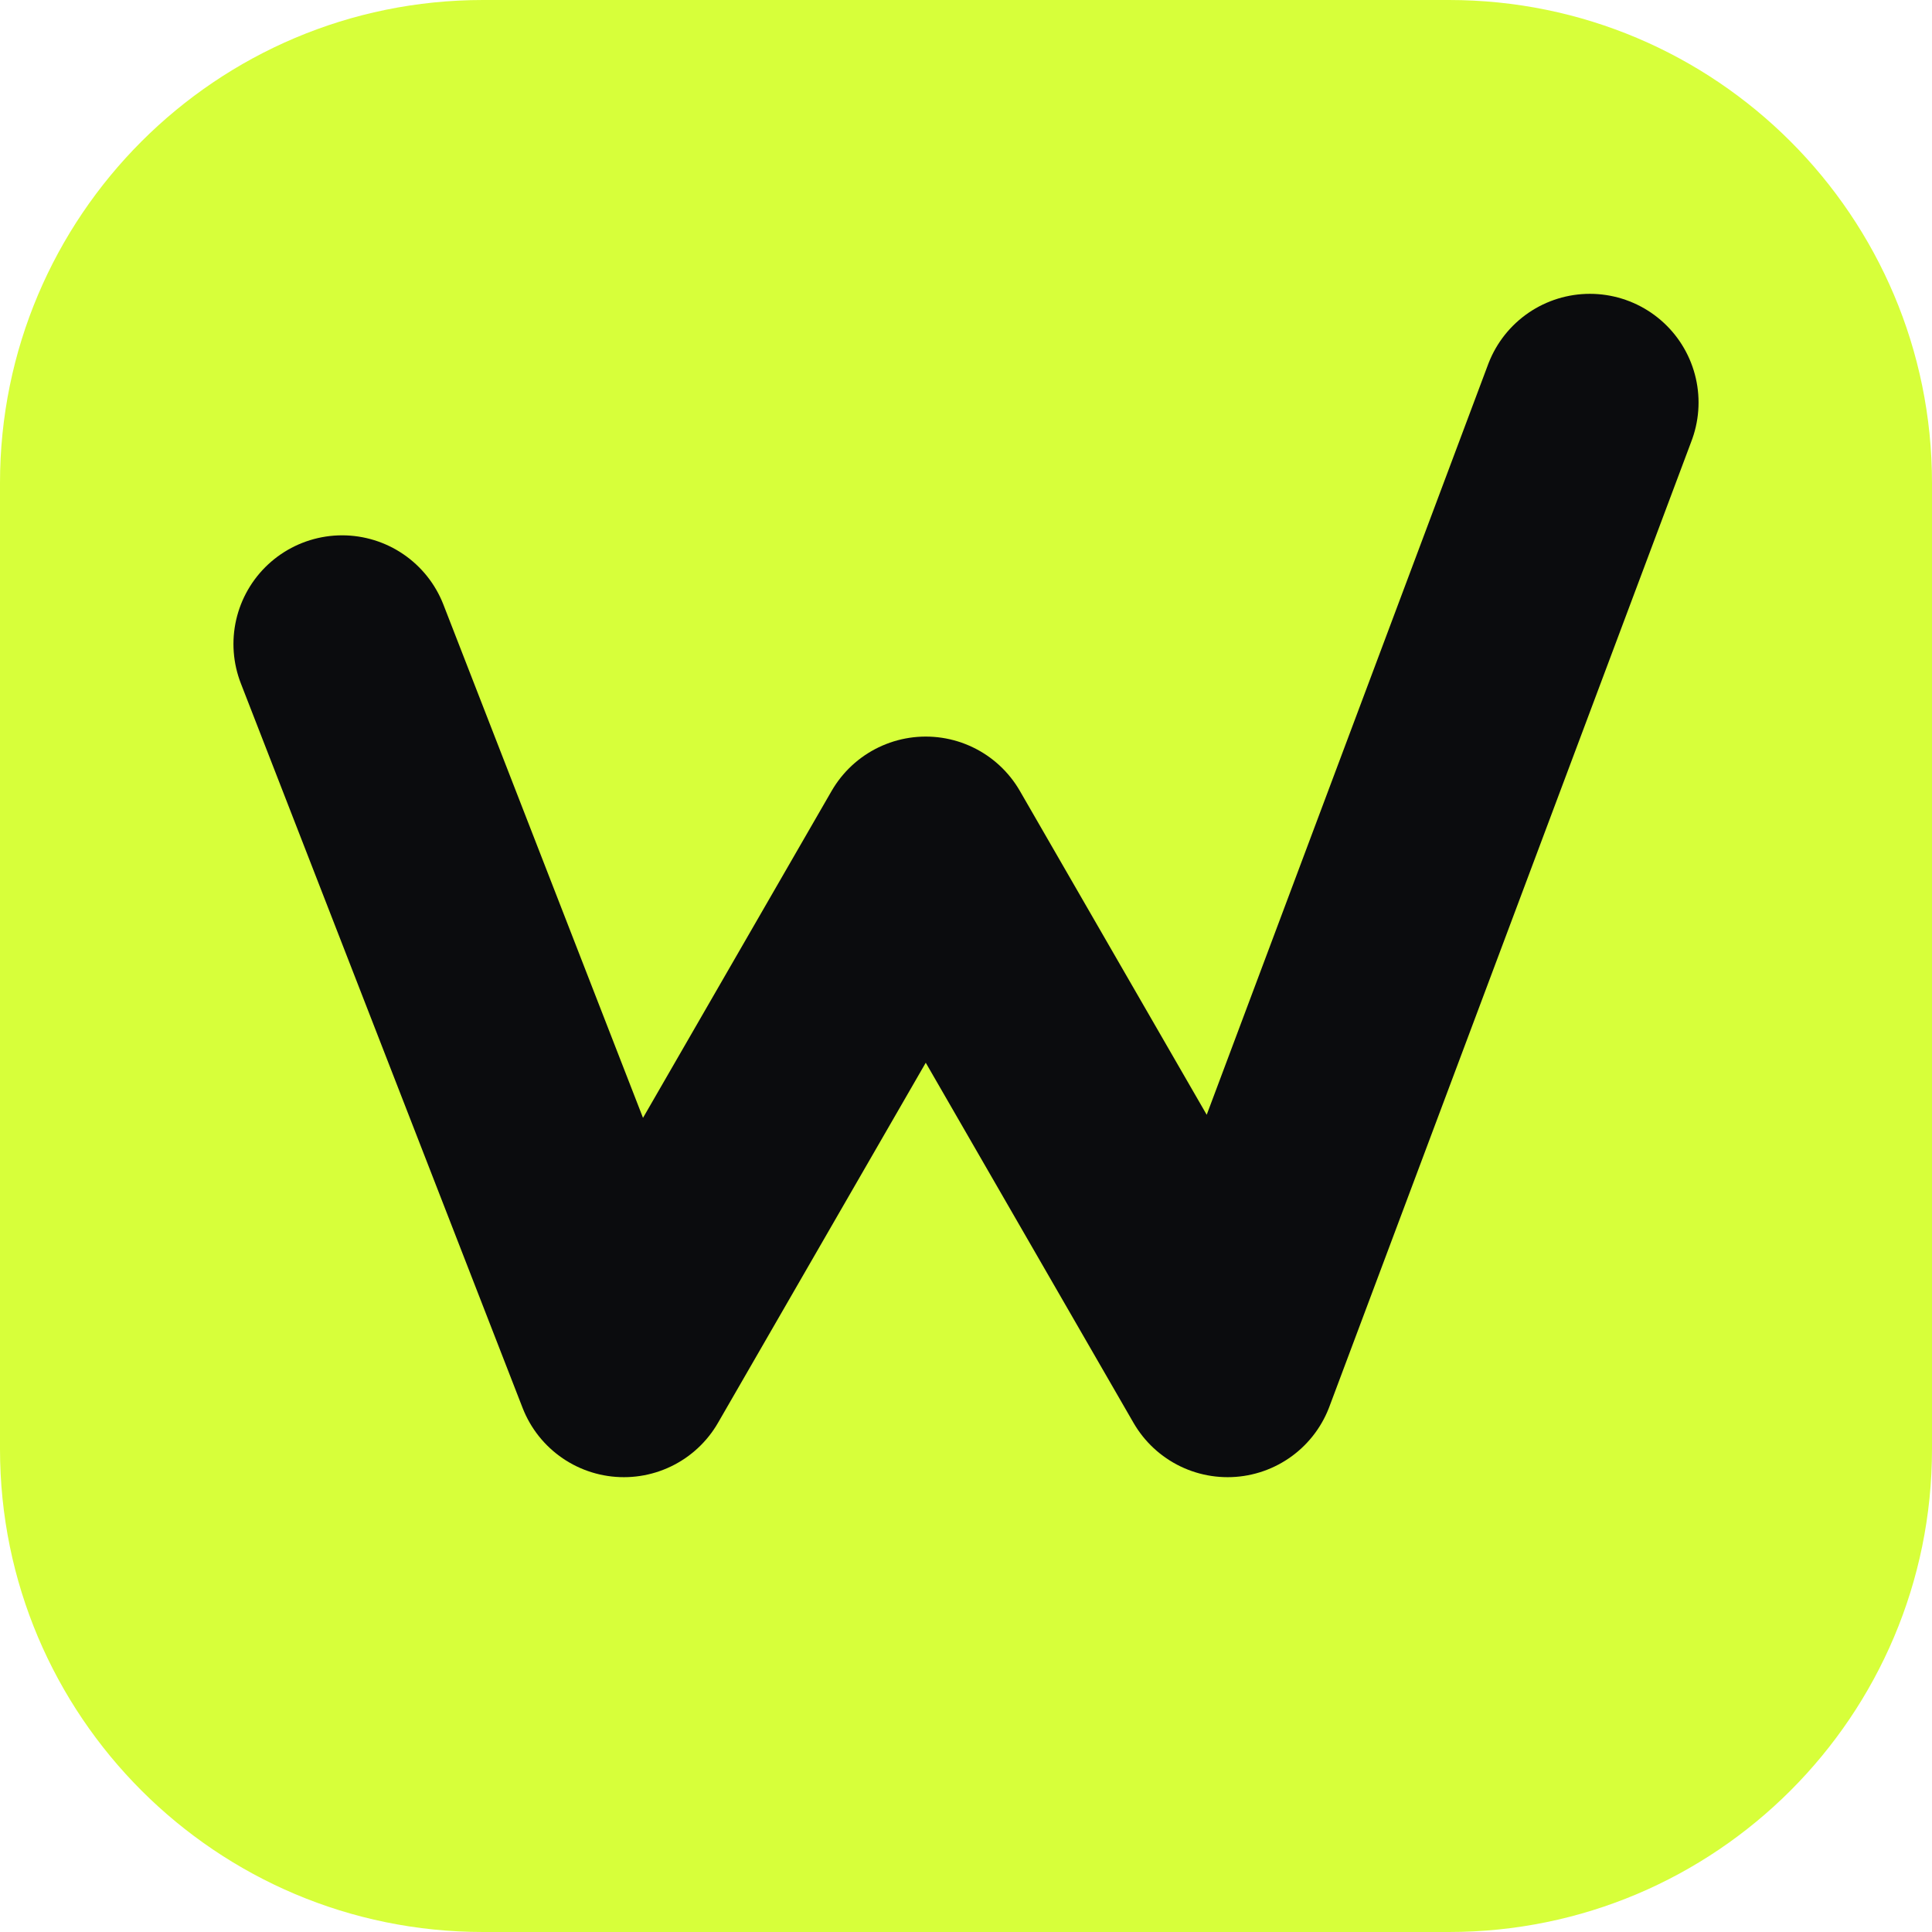
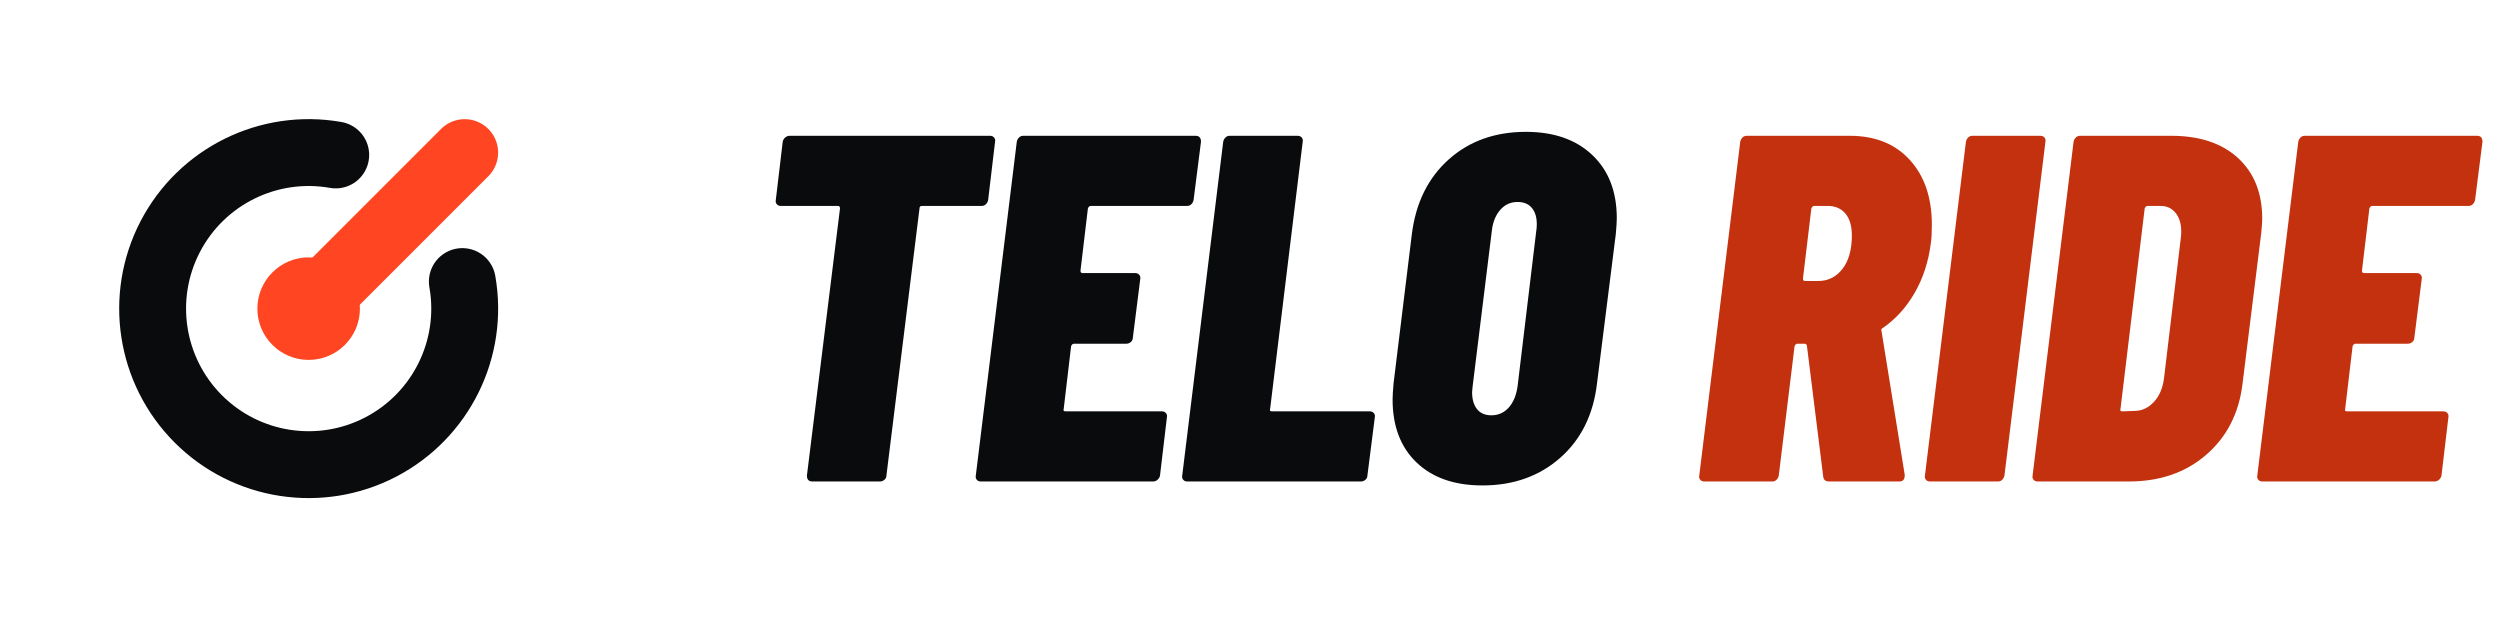
- <svg xmlns="http://www.w3.org/2000/svg" viewBox="0 0 48 48" width="128" height="128" role="img" aria-labelledby="title">
-   <rect width="48" height="48" rx="12" fill="#d7ff3a" />
-   <path d="M8.5 16 L15.5 34 L23 21 L30.5 34 L39.5 10" fill="none" stroke="#0b0c0e" stroke-width="5.4" stroke-linecap="round" stroke-linejoin="round" />
+ <svg xmlns="http://www.w3.org/2000/svg" viewBox="0 0 486 120" width="486" height="120" role="img" aria-label="Telo Ride">
+   <style>
+     .ring { stroke: #0a0b0d; } .telo { fill: #0a0b0d; } .ride { fill: #c4310f; }
+     @media (prefers-color-scheme: dark) {
+       .ring { stroke: #f3f0ea; } .telo { fill: #f3f0ea; } .ride { fill: #ff4521; }
+     }
+   </style>
+   <g transform="translate(8 8) scale(2.16667)" fill="none" stroke-width="6" stroke-linecap="round">
+     <path class="ring" d="M37.79 21.57 A14 14 0 1 1 26.43 10.21" />
+     <path d="M24 24 L38 10" stroke="#ff4521" />
+     <circle cx="24" cy="24" r="4.6" fill="#ff4521" />
+   </g>
+   <g transform="translate(0 93.60)">
+     <path class="telo" d="M193.44 -66.048 192.096 -54.72Q192.0 -54.24 191.664 -53.904Q191.328 -53.568 190.848 -53.568H179.232Q178.752 -53.568 178.752 -53.088L172.32 -1.152Q172.32 -0.672 171.936 -0.336Q171.552 0.0 171.072 0.0H157.92Q156.864 0.0 156.864 -1.152L163.296 -53.088Q163.296 -53.568 162.912 -53.568H151.776Q151.296 -53.568 151.008 -53.904Q150.72 -54.24 150.816 -54.72L152.16 -66.048Q152.256 -66.528 152.64 -66.864Q153.024 -67.2 153.504 -67.2H192.48Q192.96 -67.2 193.248 -66.864Q193.536 -66.528 193.44 -66.048ZM230.784 -53.568H212.064Q211.68 -53.568 211.488 -53.088L210.048 -40.992Q210.048 -40.512 210.432 -40.512H220.704Q221.184 -40.512 221.472 -40.176Q221.76 -39.84 221.664 -39.36L220.224 -27.936Q220.224 -27.456 219.84 -27.12Q219.456 -26.784 218.976 -26.784H208.8Q208.416 -26.784 208.224 -26.304L206.784 -14.112Q206.592 -13.632 207.168 -13.632H225.888Q226.368 -13.632 226.656 -13.296Q226.944 -12.96 226.848 -12.48L225.504 -1.152Q225.408 -0.672 225.024 -0.336Q224.64 0.0 224.16 0.0H190.656Q190.176 0.0 189.888 -0.336Q189.6 -0.672 189.696 -1.152L197.664 -66.048Q197.76 -66.528 198.096 -66.864Q198.432 -67.2 198.912 -67.2H232.416Q233.472 -67.2 233.472 -66.048L232.032 -54.72Q231.936 -54.24 231.6 -53.904Q231.264 -53.568 230.784 -53.568ZM229.824 -1.152 237.792 -66.048Q237.888 -66.528 238.224 -66.864Q238.56 -67.2 239.04 -67.2H252.288Q252.768 -67.2 253.056 -66.864Q253.344 -66.528 253.248 -66.048L246.912 -14.112Q246.72 -13.632 247.296 -13.632H266.304Q266.784 -13.632 267.072 -13.296Q267.36 -12.96 267.264 -12.48L265.824 -1.152Q265.824 -0.672 265.44 -0.336Q265.056 0.0 264.576 0.0H230.784Q230.304 0.0 230.016 -0.336Q229.728 -0.672 229.824 -1.152ZM270.72 -15.936Q270.72 -16.992 270.912 -19.104L274.464 -48.096Q275.616 -57.216 281.616 -62.592Q287.616 -67.968 296.64 -67.968Q304.8 -67.968 309.552 -63.456Q314.304 -58.944 314.304 -51.168Q314.304 -50.208 314.112 -48.096L310.464 -19.104Q309.408 -9.984 303.312 -4.608Q297.216 0.768 288.192 0.768Q280.032 0.768 275.376 -3.696Q270.72 -8.16 270.72 -15.936ZM295.008 -18.432 298.656 -48.768Q298.752 -49.248 298.752 -50.016Q298.752 -52.032 297.792 -53.184Q296.832 -54.336 295.008 -54.336Q292.992 -54.336 291.648 -52.8Q290.304 -51.264 290.016 -48.768L286.272 -18.432L286.176 -17.376Q286.176 -15.264 287.136 -14.064Q288.096 -12.864 289.92 -12.864Q291.936 -12.864 293.28 -14.352Q294.624 -15.84 295.008 -18.432Z" />
+     <path class="ride" d="M354.432 -0.96 351.264 -26.4Q351.168 -26.784 350.784 -26.784H349.44Q349.056 -26.784 348.864 -26.304L345.792 -1.152Q345.696 -0.672 345.36 -0.336Q345.024 0.0 344.544 0.0H331.296Q330.816 0.0 330.528 -0.336Q330.24 -0.672 330.336 -1.152L338.304 -66.048Q338.4 -66.528 338.736 -66.864Q339.072 -67.2 339.552 -67.2H359.616Q367.008 -67.2 371.28 -62.496Q375.552 -57.792 375.552 -49.92Q375.552 -47.616 375.36 -46.368Q374.688 -40.992 372.24 -36.72Q369.792 -32.448 366.048 -29.856Q365.856 -29.76 365.76 -29.616Q365.664 -29.472 365.76 -29.28L370.272 -1.344V-1.152Q370.272 0.0 369.216 0.0H355.584Q354.528 0.0 354.432 -0.96ZM352.128 -53.088 350.496 -39.456Q350.496 -38.976 350.88 -38.976H353.472Q356.352 -38.976 358.176 -41.328Q360 -43.68 360 -47.808Q360 -50.592 358.752 -52.08Q357.504 -53.568 355.296 -53.568H352.704Q352.32 -53.568 352.128 -53.088ZM374.208 -1.152 382.176 -66.048Q382.272 -66.528 382.608 -66.864Q382.944 -67.2 383.424 -67.2H396.672Q397.152 -67.2 397.44 -66.864Q397.728 -66.528 397.632 -66.048L389.664 -1.152Q389.568 -0.672 389.232 -0.336Q388.896 0.0 388.416 0.0H375.168Q374.688 0.0 374.4 -0.336Q374.112 -0.672 374.208 -1.152ZM395.136 -1.152 403.104 -66.048Q403.2 -66.528 403.536 -66.864Q403.872 -67.2 404.352 -67.2H422.112Q430.368 -67.2 435.072 -62.88Q439.776 -58.56 439.776 -51.072Q439.776 -50.208 439.584 -48.288L435.936 -18.912Q434.88 -10.368 428.88 -5.184Q422.88 0.0 413.856 0.0H396.096Q395.616 0.0 395.328 -0.336Q395.04 -0.672 395.136 -1.152ZM412.608 -13.632 415.2 -13.728Q417.216 -13.824 418.752 -15.504Q420.288 -17.184 420.672 -19.968L423.936 -47.232Q424.032 -47.712 424.032 -48.576Q424.032 -50.88 422.928 -52.224Q421.824 -53.568 420 -53.568H417.504Q417.12 -53.568 416.928 -53.088L412.224 -14.112Q412.032 -13.632 412.608 -13.632ZM479.904 -53.568H461.184Q460.8 -53.568 460.608 -53.088L459.168 -40.992Q459.168 -40.512 459.552 -40.512H469.824Q470.304 -40.512 470.592 -40.176Q470.88 -39.84 470.784 -39.36L469.344 -27.936Q469.344 -27.456 468.96 -27.12Q468.576 -26.784 468.096 -26.784H457.92Q457.536 -26.784 457.344 -26.304L455.904 -14.112Q455.712 -13.632 456.288 -13.632H475.008Q475.488 -13.632 475.776 -13.296Q476.064 -12.96 475.968 -12.48L474.624 -1.152Q474.528 -0.672 474.144 -0.336Q473.76 0.0 473.28 0.0H439.776Q439.296 0.0 439.008 -0.336Q438.72 -0.672 438.816 -1.152L446.784 -66.048Q446.88 -66.528 447.216 -66.864Q447.552 -67.2 448.032 -67.2H481.536Q482.592 -67.2 482.592 -66.048L481.152 -54.72Q481.056 -54.24 480.72 -53.904Q480.384 -53.568 479.904 -53.568Z" />
+   </g>
</svg>
